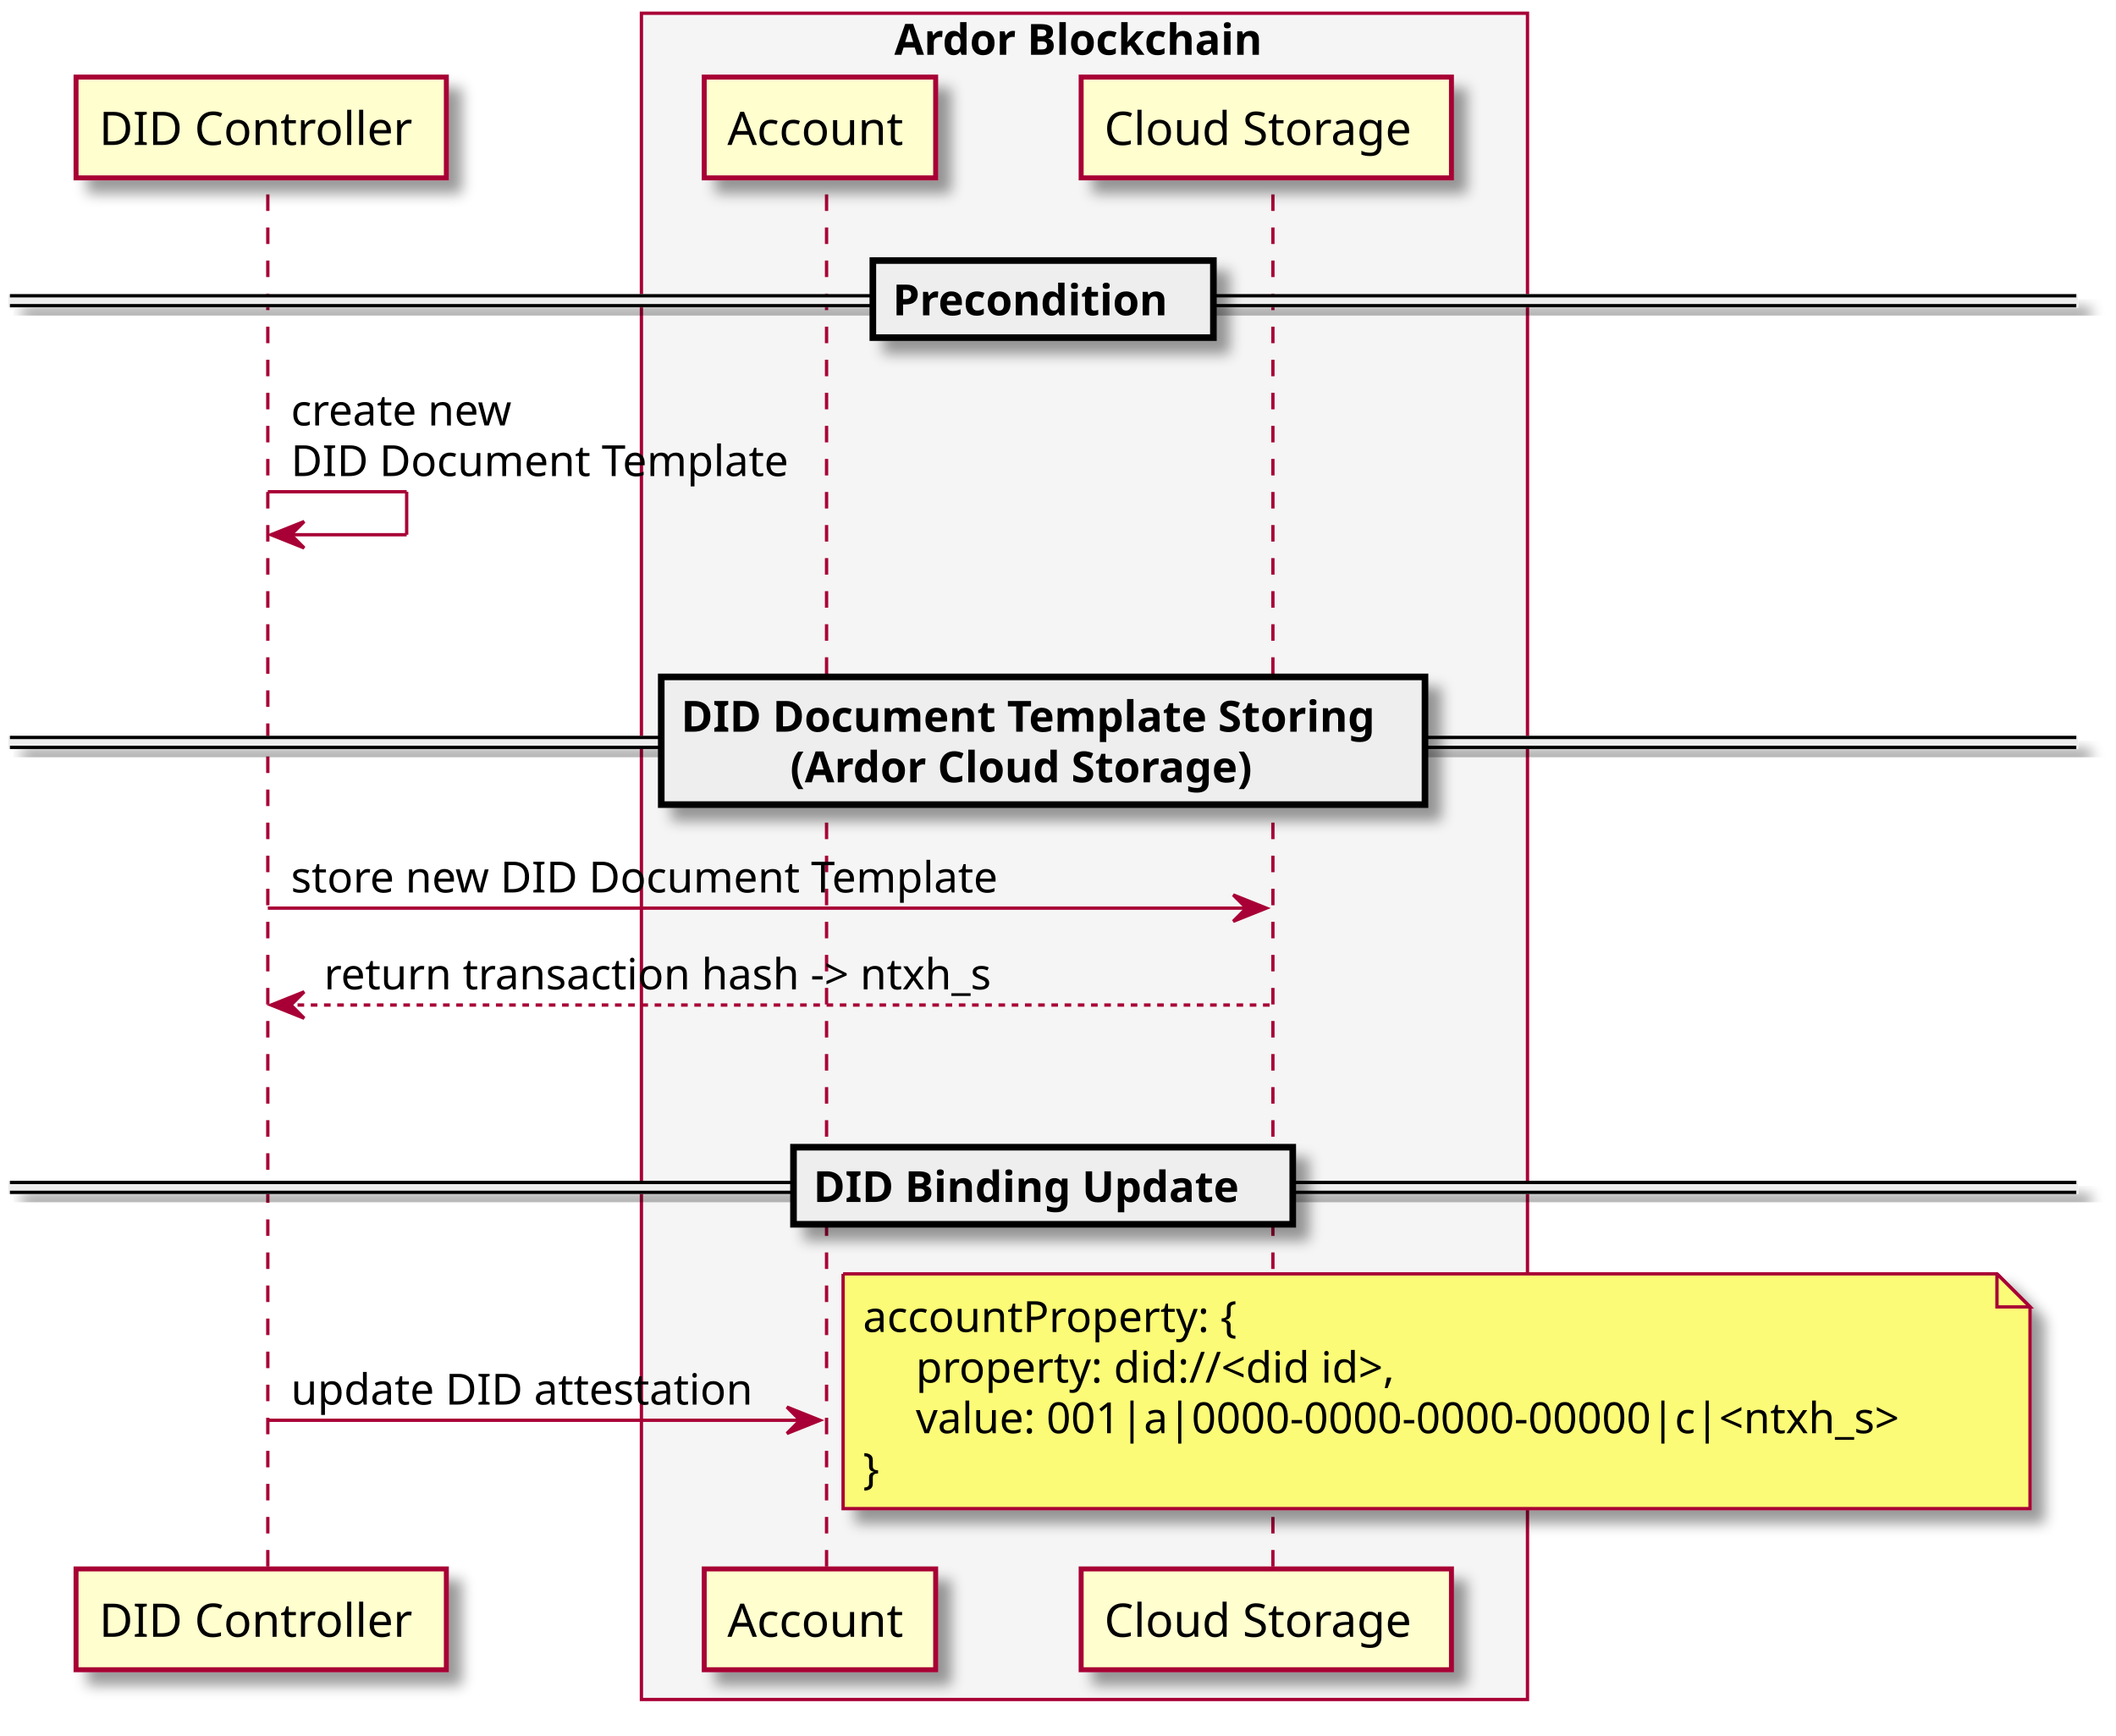
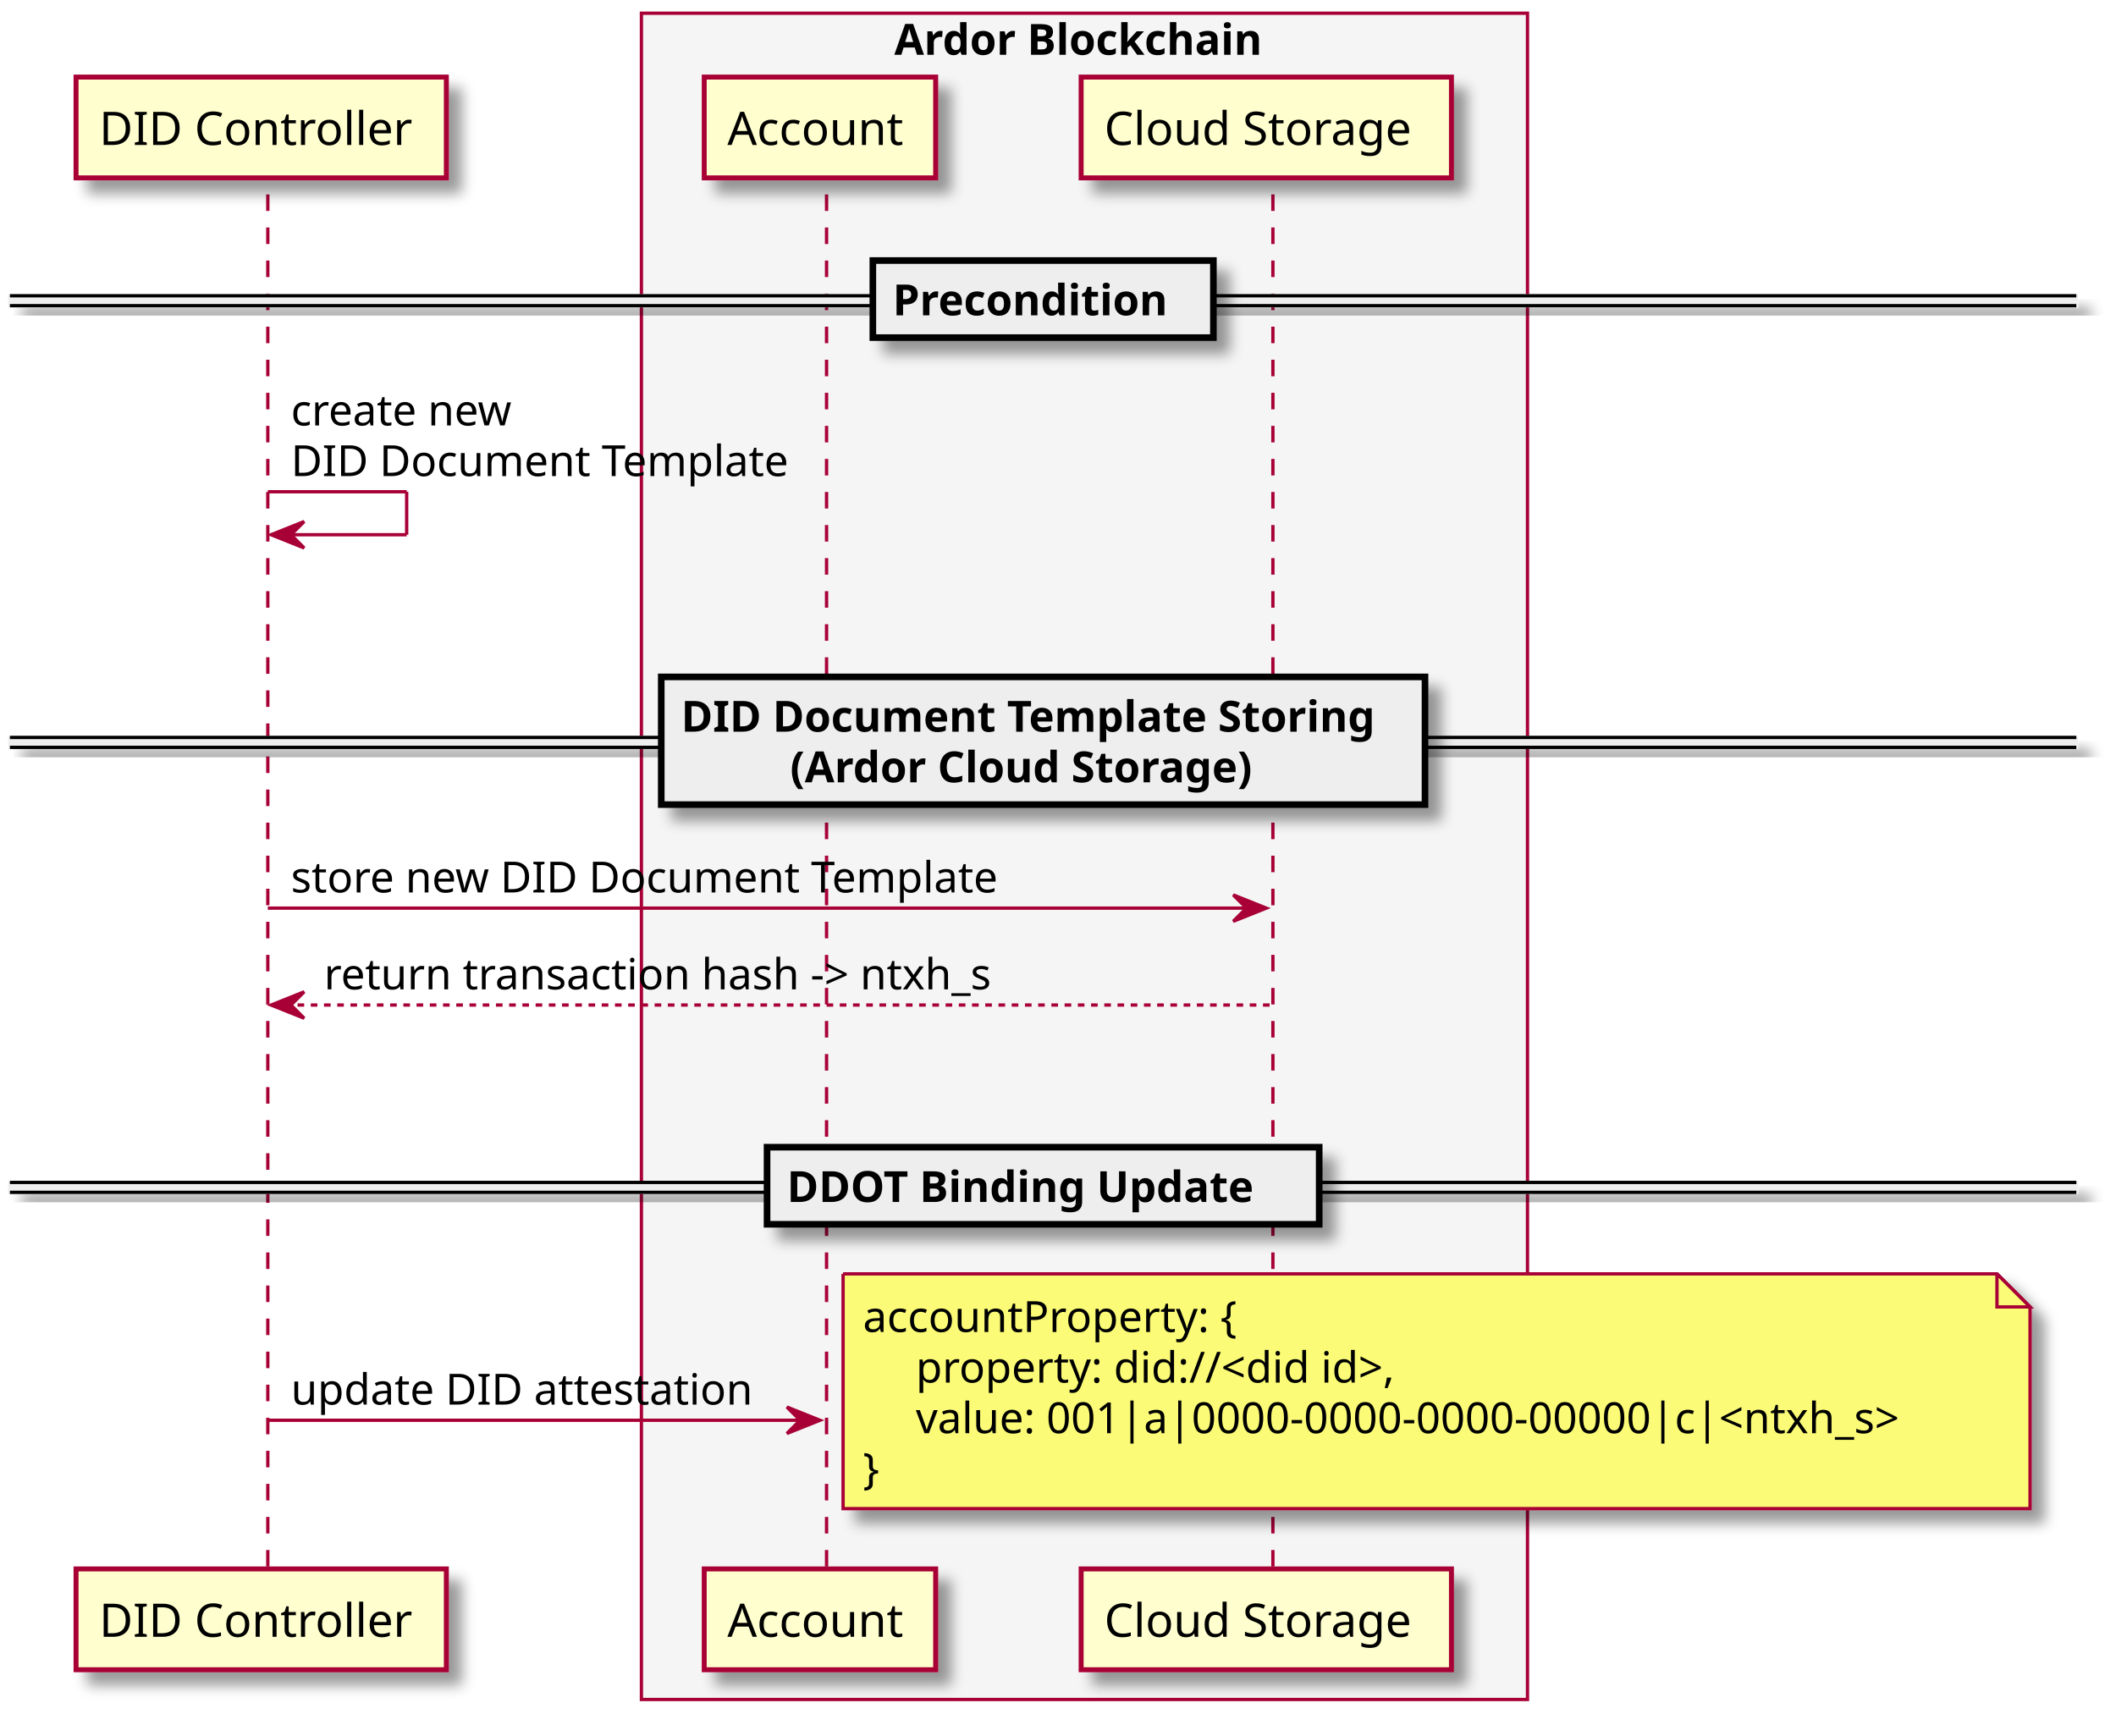
<svg xmlns="http://www.w3.org/2000/svg" contentScriptType="application/ecmascript" contentStyleType="text/css" height="525px" preserveAspectRatio="none" style="width:640px;height:525px;" version="1.1" viewBox="0 0 640 525" width="640px" zoomAndPan="magnify">
  <defs>
-     <filter height="300%" id="f1836izty8ourh" width="300%" x="-1" y="-1">
+     <filter height="300%" id="ftxmt66hj5h89" width="300%" x="-1" y="-1">
      <feGaussianBlur result="blurOut" stdDeviation="2.0" />
      <feColorMatrix in="blurOut" result="blurOut2" type="matrix" values="0 0 0 0 0 0 0 0 0 0 0 0 0 0 0 0 0 0 .4 0" />
      <feOffset dx="4.0" dy="4.0" in="blurOut2" result="blurOut3" />
      <feBlend in="SourceGraphic" in2="blurOut3" mode="normal" />
    </filter>
  </defs>
  <g>
    <rect fill="#F5F5F5" height="510.014" style="stroke: #A80036; stroke-width: 1.0;" width="268" x="194" y="4" />
    <text fill="#000000" font-family="sans-serif" font-size="13" font-weight="bold" lengthAdjust="spacingAndGlyphs" textLength="115" x="270.5" y="16.568">Ardor Blockchain</text>
    <line style="stroke: #A80036; stroke-width: 1.0; stroke-dasharray: 5.0,5.0;" x1="81" x2="81" y1="58.799" y2="475.525" />
    <line style="stroke: #A80036; stroke-width: 1.0; stroke-dasharray: 5.0,5.0;" x1="250" x2="250" y1="58.799" y2="475.525" />
    <line style="stroke: #A80036; stroke-width: 1.0; stroke-dasharray: 5.0,5.0;" x1="385" x2="385" y1="58.799" y2="475.525" />
-     <rect fill="#FEFECE" filter="url(#f1836izty8ourh)" height="30.488" style="stroke: #A80036; stroke-width: 1.5;" width="112" x="23" y="23.311" />
+     <rect fill="#FEFECE" filter="url(#ftxmt66hj5h89)" height="30.488" style="stroke: #A80036; stroke-width: 1.5;" width="112" x="23" y="23.311" />
    <text fill="#000000" font-family="sans-serif" font-size="14" lengthAdjust="spacingAndGlyphs" textLength="98" x="30" y="43.846">DID Controller</text>
-     <rect fill="#FEFECE" filter="url(#f1836izty8ourh)" height="30.488" style="stroke: #A80036; stroke-width: 1.5;" width="112" x="23" y="474.525" />
+     <rect fill="#FEFECE" filter="url(#ftxmt66hj5h89)" height="30.488" style="stroke: #A80036; stroke-width: 1.5;" width="112" x="23" y="474.525" />
    <text fill="#000000" font-family="sans-serif" font-size="14" lengthAdjust="spacingAndGlyphs" textLength="98" x="30" y="495.06">DID Controller</text>
-     <rect fill="#FEFECE" filter="url(#f1836izty8ourh)" height="30.488" style="stroke: #A80036; stroke-width: 1.5;" width="70" x="213" y="23.311" />
+     <rect fill="#FEFECE" filter="url(#ftxmt66hj5h89)" height="30.488" style="stroke: #A80036; stroke-width: 1.5;" width="70" x="213" y="23.311" />
    <text fill="#000000" font-family="sans-serif" font-size="14" lengthAdjust="spacingAndGlyphs" textLength="56" x="220" y="43.846">Account</text>
-     <rect fill="#FEFECE" filter="url(#f1836izty8ourh)" height="30.488" style="stroke: #A80036; stroke-width: 1.5;" width="70" x="213" y="474.525" />
+     <rect fill="#FEFECE" filter="url(#ftxmt66hj5h89)" height="30.488" style="stroke: #A80036; stroke-width: 1.5;" width="70" x="213" y="474.525" />
    <text fill="#000000" font-family="sans-serif" font-size="14" lengthAdjust="spacingAndGlyphs" textLength="56" x="220" y="495.06">Account</text>
-     <rect fill="#FEFECE" filter="url(#f1836izty8ourh)" height="30.488" style="stroke: #A80036; stroke-width: 1.5;" width="112" x="327" y="23.311" />
+     <rect fill="#FEFECE" filter="url(#ftxmt66hj5h89)" height="30.488" style="stroke: #A80036; stroke-width: 1.5;" width="112" x="327" y="23.311" />
    <text fill="#000000" font-family="sans-serif" font-size="14" lengthAdjust="spacingAndGlyphs" textLength="98" x="334" y="43.846">Cloud Storage</text>
-     <rect fill="#FEFECE" filter="url(#f1836izty8ourh)" height="30.488" style="stroke: #A80036; stroke-width: 1.5;" width="112" x="327" y="474.525" />
+     <rect fill="#FEFECE" filter="url(#ftxmt66hj5h89)" height="30.488" style="stroke: #A80036; stroke-width: 1.5;" width="112" x="327" y="474.525" />
    <text fill="#000000" font-family="sans-serif" font-size="14" lengthAdjust="spacingAndGlyphs" textLength="98" x="334" y="495.06">Cloud Storage</text>
-     <rect fill="#EEEEEE" filter="url(#f1836izty8ourh)" height="3" style="stroke: #EEEEEE; stroke-width: 1.0;" width="625" x="3" y="89.454" />
+     <rect fill="#EEEEEE" filter="url(#ftxmt66hj5h89)" height="3" style="stroke: #EEEEEE; stroke-width: 1.0;" width="625" x="3" y="89.454" />
    <line style="stroke: #000000; stroke-width: 1.0;" x1="3" x2="628" y1="89.454" y2="89.454" />
    <line style="stroke: #000000; stroke-width: 1.0;" x1="3" x2="628" y1="92.454" y2="92.454" />
-     <rect fill="#EEEEEE" filter="url(#f1836izty8ourh)" height="23.311" style="stroke: #000000; stroke-width: 2.0;" width="103" x="264" y="78.799" />
+     <rect fill="#EEEEEE" filter="url(#ftxmt66hj5h89)" height="23.311" style="stroke: #000000; stroke-width: 2.0;" width="103" x="264" y="78.799" />
    <text fill="#000000" font-family="sans-serif" font-size="13" font-weight="bold" lengthAdjust="spacingAndGlyphs" textLength="85" x="270" y="95.367">Precondition</text>
    <line style="stroke: #A80036; stroke-width: 1.0;" x1="81" x2="123" y1="148.731" y2="148.731" />
    <line style="stroke: #A80036; stroke-width: 1.0;" x1="123" x2="123" y1="148.731" y2="161.731" />
    <line style="stroke: #A80036; stroke-width: 1.0;" x1="82" x2="123" y1="161.731" y2="161.731" />
    <polygon fill="#A80036" points="92,157.731,82,161.731,92,165.731,88,161.731" style="stroke: #A80036; stroke-width: 1.0;" />
    <text fill="#000000" font-family="sans-serif" font-size="13" lengthAdjust="spacingAndGlyphs" textLength="67" x="88" y="128.678">create new</text>
    <text fill="#000000" font-family="sans-serif" font-size="13" lengthAdjust="spacingAndGlyphs" textLength="155" x="88" y="143.988">DID Document Template</text>
-     <rect fill="#EEEEEE" filter="url(#f1836izty8ourh)" height="3" style="stroke: #EEEEEE; stroke-width: 1.0;" width="625" x="3" y="223.041" />
+     <rect fill="#EEEEEE" filter="url(#ftxmt66hj5h89)" height="3" style="stroke: #EEEEEE; stroke-width: 1.0;" width="625" x="3" y="223.041" />
    <line style="stroke: #000000; stroke-width: 1.0;" x1="3" x2="628" y1="223.041" y2="223.041" />
    <line style="stroke: #000000; stroke-width: 1.0;" x1="3" x2="628" y1="226.041" y2="226.041" />
-     <rect fill="#EEEEEE" filter="url(#f1836izty8ourh)" height="38.621" style="stroke: #000000; stroke-width: 2.0;" width="231" x="200" y="204.731" />
+     <rect fill="#EEEEEE" filter="url(#ftxmt66hj5h89)" height="38.621" style="stroke: #000000; stroke-width: 2.0;" width="231" x="200" y="204.731" />
    <text fill="#000000" font-family="sans-serif" font-size="13" font-weight="bold" lengthAdjust="spacingAndGlyphs" textLength="217" x="206" y="221.299">DID Document Template Storing</text>
    <text fill="#000000" font-family="sans-serif" font-size="13" font-weight="bold" lengthAdjust="spacingAndGlyphs" textLength="147" x="239" y="236.609">(Ardor Cloud Storage)</text>
    <polygon fill="#A80036" points="373,270.662,383,274.662,373,278.662,377,274.662" style="stroke: #A80036; stroke-width: 1.0;" />
    <line style="stroke: #A80036; stroke-width: 1.0;" x1="81" x2="379" y1="274.662" y2="274.662" />
    <text fill="#000000" font-family="sans-serif" font-size="13" lengthAdjust="spacingAndGlyphs" textLength="220" x="88" y="269.92">store new DID Document Template</text>
    <polygon fill="#A80036" points="92,299.973,82,303.973,92,307.973,88,303.973" style="stroke: #A80036; stroke-width: 1.0;" />
    <line style="stroke: #A80036; stroke-width: 1.0; stroke-dasharray: 2.0,2.0;" x1="86" x2="384" y1="303.973" y2="303.973" />
    <text fill="#000000" font-family="sans-serif" font-size="13" lengthAdjust="spacingAndGlyphs" textLength="216" x="98" y="299.231">return transaction hash -&gt; ntxh_s</text>
-     <rect fill="#EEEEEE" filter="url(#f1836izty8ourh)" height="3" style="stroke: #EEEEEE; stroke-width: 1.0;" width="625" x="3" y="357.628" />
+     <rect fill="#EEEEEE" filter="url(#ftxmt66hj5h89)" height="3" style="stroke: #EEEEEE; stroke-width: 1.0;" width="625" x="3" y="357.628" />
    <line style="stroke: #000000; stroke-width: 1.0;" x1="3" x2="628" y1="357.628" y2="357.628" />
    <line style="stroke: #000000; stroke-width: 1.0;" x1="3" x2="628" y1="360.628" y2="360.628" />
-     <rect fill="#EEEEEE" filter="url(#f1836izty8ourh)" height="23.311" style="stroke: #000000; stroke-width: 2.0;" width="151" x="240" y="346.973" />
-     <text fill="#000000" font-family="sans-serif" font-size="13" font-weight="bold" lengthAdjust="spacingAndGlyphs" textLength="133" x="246" y="363.541">DID Binding Update</text>
+     <rect fill="#EEEEEE" filter="url(#ftxmt66hj5h89)" height="23.311" style="stroke: #000000; stroke-width: 2.0;" width="167" x="232" y="346.973" />
+     <text fill="#000000" font-family="sans-serif" font-size="13" font-weight="bold" lengthAdjust="spacingAndGlyphs" textLength="149" x="238" y="363.541">DDOT Binding Update</text>
    <polygon fill="#A80036" points="238,425.56,248,429.56,238,433.56,242,429.56" style="stroke: #A80036; stroke-width: 1.0;" />
    <line style="stroke: #A80036; stroke-width: 1.0;" x1="81" x2="244" y1="429.56" y2="429.56" />
    <text fill="#000000" font-family="sans-serif" font-size="13" lengthAdjust="spacingAndGlyphs" textLength="143" x="88" y="424.817">update DID attestation</text>
-     <path d="M255,385.283 L255,456.283 L614,456.283 L614,395.283 L604,385.283 L255,385.283 " fill="#FBFB77" filter="url(#f1836izty8ourh)" style="stroke: #A80036; stroke-width: 1.0;" />
+     <path d="M255,385.283 L255,456.283 L614,456.283 L614,395.283 L604,385.283 L255,385.283 " fill="#FBFB77" filter="url(#ftxmt66hj5h89)" style="stroke: #A80036; stroke-width: 1.0;" />
    <path d="M604,385.283 L604,395.283 L614,395.283 L604,385.283 " fill="#FBFB77" style="stroke: #A80036; stroke-width: 1.0;" />
    <text fill="#000000" font-family="sans-serif" font-size="13" lengthAdjust="spacingAndGlyphs" textLength="114" x="261" y="402.852">accountProperty: {</text>
    <text fill="#000000" font-family="sans-serif" font-size="13" lengthAdjust="spacingAndGlyphs" textLength="159" x="277" y="418.162">property: did://&lt;did id&gt;,</text>
    <text fill="#000000" font-family="sans-serif" font-size="13" lengthAdjust="spacingAndGlyphs" textLength="322" x="277" y="433.473">value: 001|a|0000-0000-0000-00000|c|&lt;ntxh_s&gt;</text>
    <text fill="#000000" font-family="sans-serif" font-size="13" lengthAdjust="spacingAndGlyphs" textLength="4" x="261" y="448.783">}</text>
  </g>
</svg>
